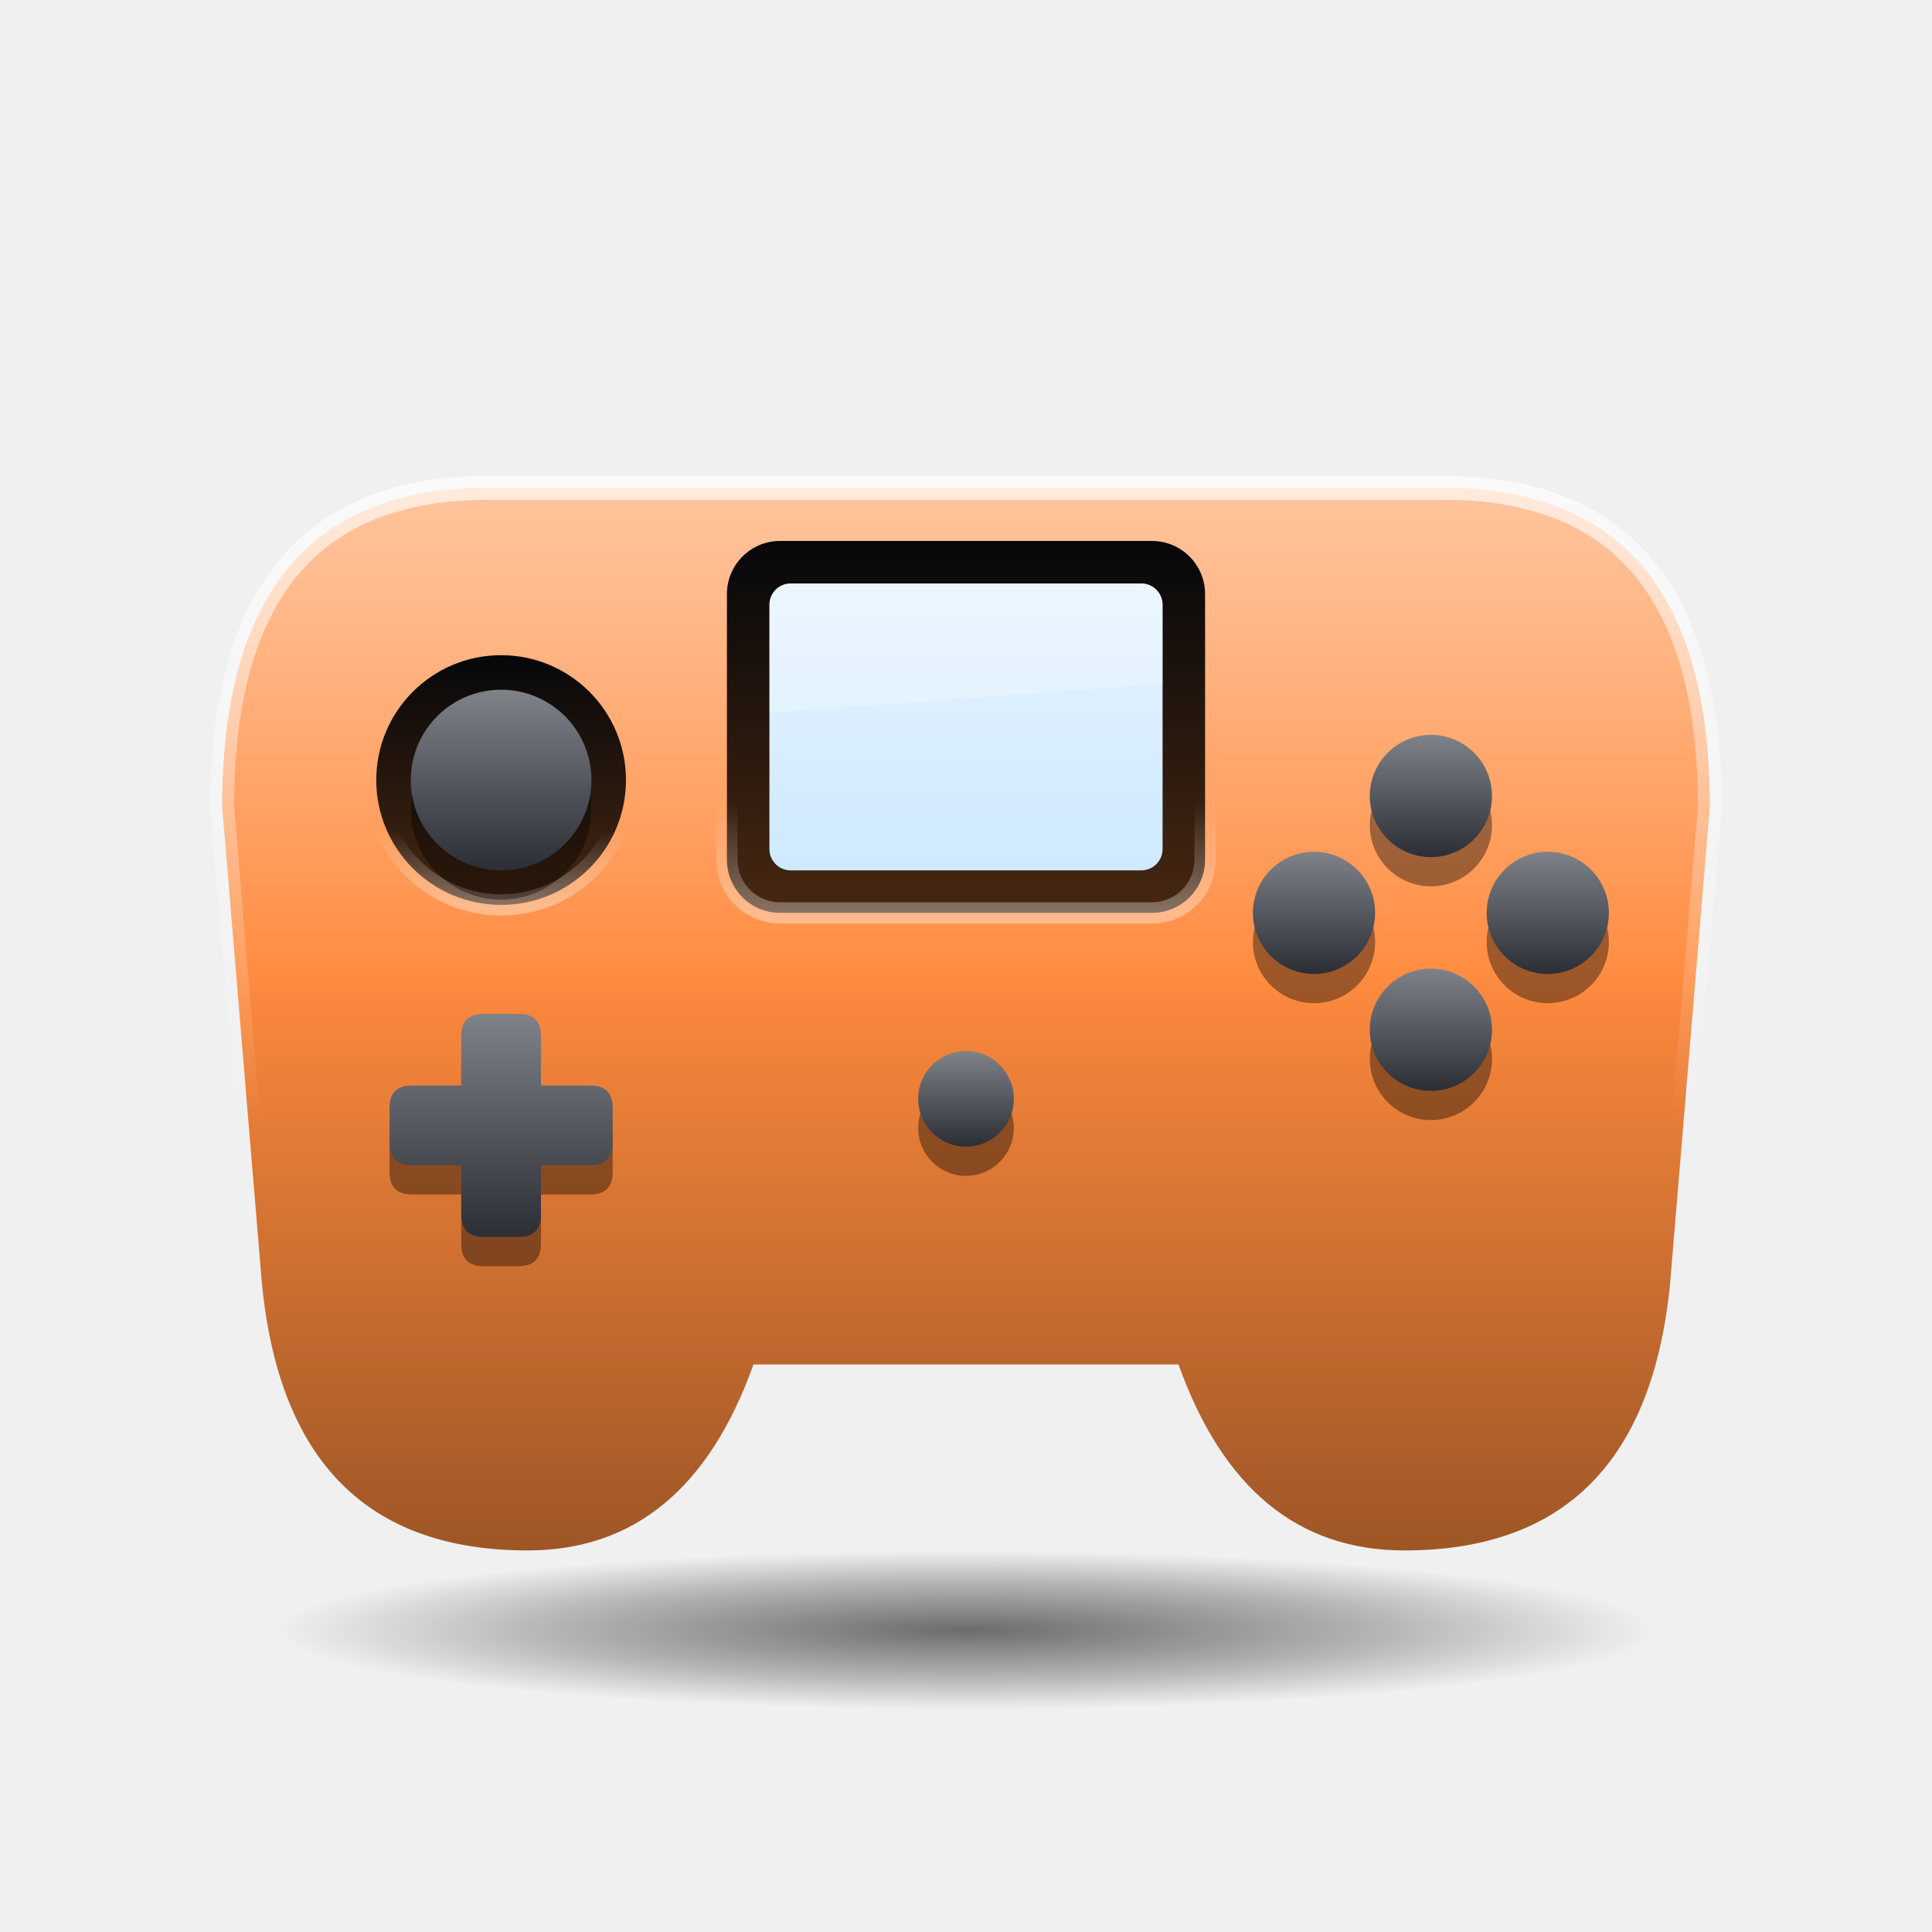
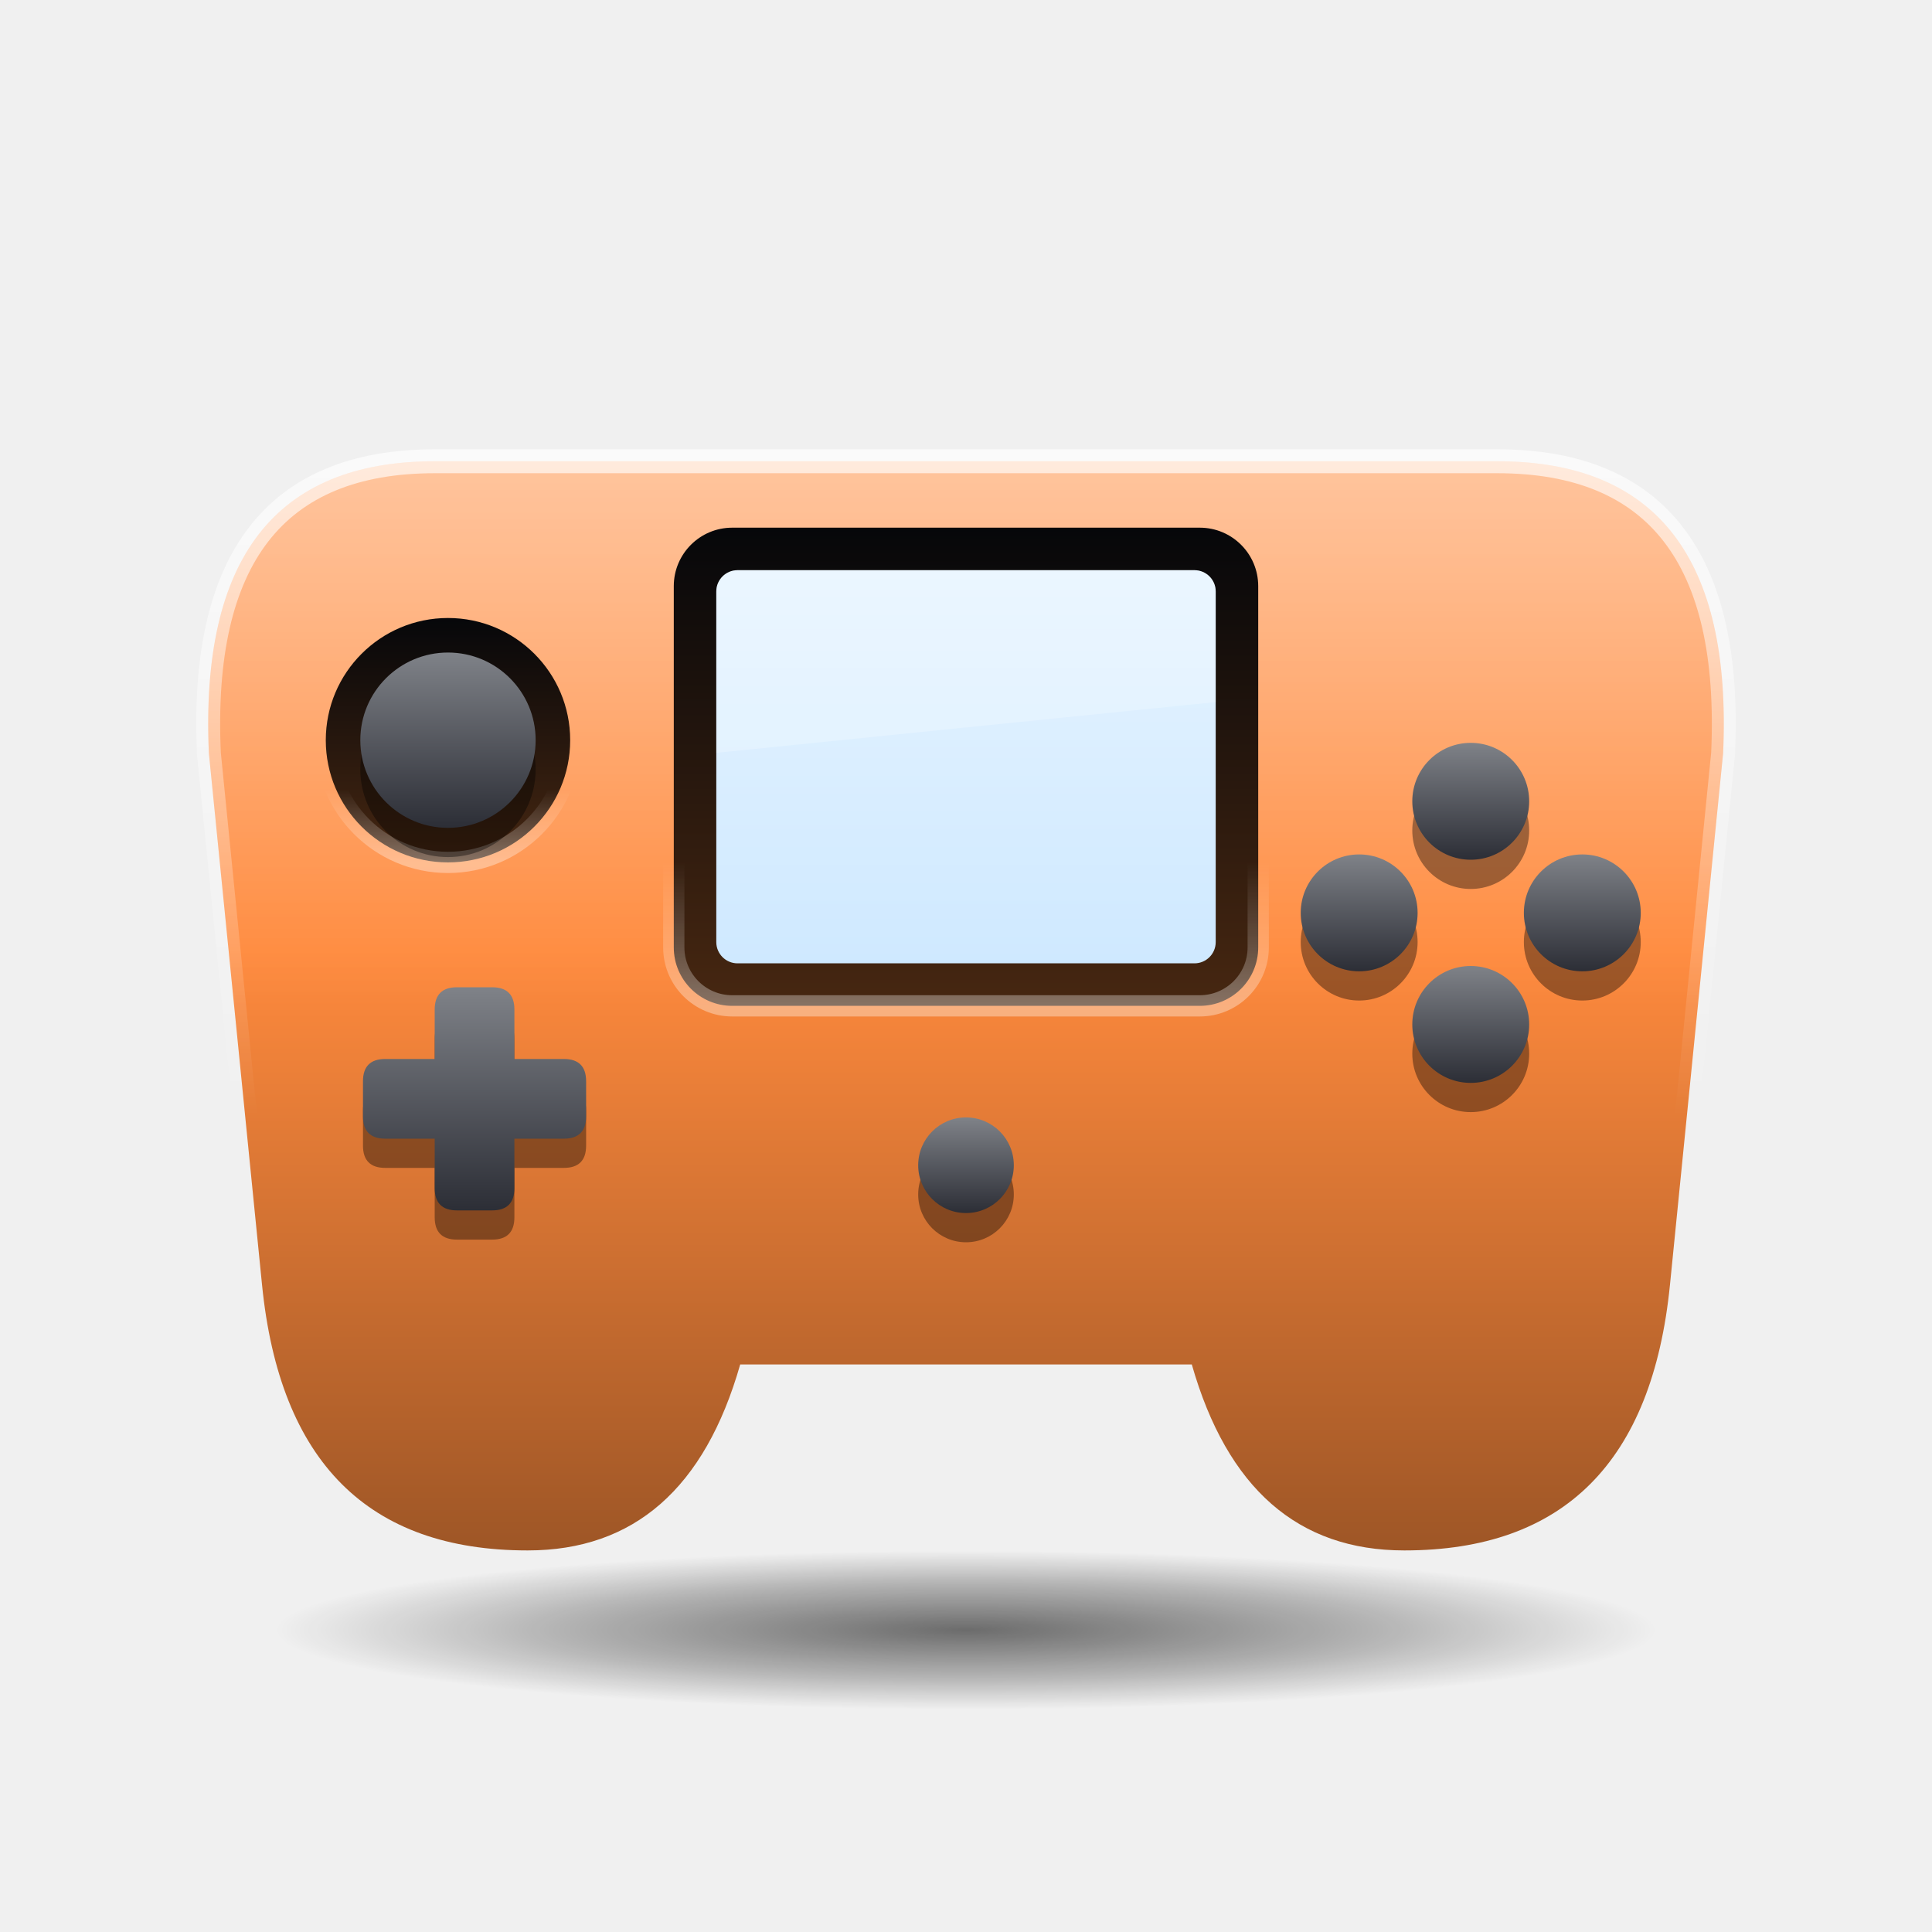
<svg xmlns="http://www.w3.org/2000/svg" width="64" height="64" viewBox="0 0 64 64">
  <defs>
    <radialGradient id="g0" gradientUnits="userSpaceOnUse" cx="32" cy="57" r="26">
      <stop offset="0" stop-color="#000000" stop-opacity="0.55" />
      <stop offset="0.6" stop-color="#000000" stop-opacity="0.248" />
      <stop offset="1" stop-color="#000000" stop-opacity="0" />
    </radialGradient>
-     <linearGradient id="g1" gradientUnits="userSpaceOnUse" x1="0" y1="14" x2="0" y2="54">
+     <linearGradient id="g1" gradientUnits="userSpaceOnUse" x1="0" y1="13" x2="0" y2="54">
      <stop offset="0" stop-color="#FFAB73" stop-opacity="1" />
      <stop offset="0.45" stop-color="#FF8A3D" stop-opacity="1" />
      <stop offset="1" stop-color="#9E5626" stop-opacity="1" />
    </linearGradient>
-     <linearGradient id="g2" gradientUnits="userSpaceOnUse" x1="0" y1="14" x2="0" y2="34">
+     <linearGradient id="g2" gradientUnits="userSpaceOnUse" x1="0" y1="13" x2="0" y2="33.5">
      <stop offset="0" stop-color="#FFFFFF" stop-opacity="0.3" />
      <stop offset="1" stop-color="#FFFFFF" stop-opacity="0" />
    </linearGradient>
-     <linearGradient id="g3" gradientUnits="userSpaceOnUse" x1="0" y1="14" x2="0" y2="38">
+     <linearGradient id="g3" gradientUnits="userSpaceOnUse" x1="0" y1="13" x2="0" y2="37.6">
      <stop offset="0" stop-color="#FFFFFF" stop-opacity="0.65" />
      <stop offset="1" stop-color="#FFFFFF" stop-opacity="0" />
    </linearGradient>
-     <linearGradient id="g4" gradientUnits="userSpaceOnUse" x1="0" y1="16" x2="0" y2="30">
+     <linearGradient id="g4" gradientUnits="userSpaceOnUse" x1="0" y1="15.5" x2="0" y2="33.5">
      <stop offset="0" stop-color="#06070A" stop-opacity="1" />
      <stop offset="1" stop-color="#472711" stop-opacity="1" />
    </linearGradient>
-     <linearGradient id="g5" gradientUnits="userSpaceOnUse" x1="0" y1="16" x2="0" y2="30">
+     <linearGradient id="g5" gradientUnits="userSpaceOnUse" x1="0" y1="15.5" x2="0" y2="33.5">
      <stop offset="0" stop-color="#FFFFFF" stop-opacity="0" />
      <stop offset="0.7" stop-color="#FFFFFF" stop-opacity="0" />
      <stop offset="1" stop-color="#FFFFFF" stop-opacity="0.35" />
    </linearGradient>
-     <linearGradient id="g6" gradientUnits="userSpaceOnUse" x1="0" y1="17.6" x2="0" y2="28.4">
+     <linearGradient id="g6" gradientUnits="userSpaceOnUse" x1="0" y1="17.1" x2="0" y2="31.9">
      <stop offset="0" stop-color="#E5F3FF" stop-opacity="1" />
      <stop offset="1" stop-color="#CFE9FF" stop-opacity="1" />
    </linearGradient>
    <clipPath id="c7">
-       <path d="M25.4,17.6H38.6A0.8,0.8 0 0 1 39.4,18.4V27.6A0.8,0.8 0 0 1 38.6,28.4H25.4A0.8,0.8 0 0 1 24.6,27.6V18.4A0.8,0.8 0 0 1 25.4,17.6Z" />
+       <path d="M23.4,17.1H40.6A0.8,0.8 0 0 1 41.4,17.9V31.1A0.8,0.8 0 0 1 40.6,31.9H23.4A0.8,0.8 0 0 1 22.6,31.1V17.9A0.8,0.8 0 0 1 23.4,17.1Z" />
    </clipPath>
-     <linearGradient id="g8" gradientUnits="userSpaceOnUse" x1="0" y1="20.3" x2="0" y2="29.7">
+     <linearGradient id="g8" gradientUnits="userSpaceOnUse" x1="0" y1="18.9" x2="0" y2="28.1">
      <stop offset="0" stop-color="#06070A" stop-opacity="1" />
      <stop offset="1" stop-color="#472711" stop-opacity="1" />
    </linearGradient>
-     <linearGradient id="g9" gradientUnits="userSpaceOnUse" x1="0" y1="20.3" x2="0" y2="29.7">
+     <linearGradient id="g9" gradientUnits="userSpaceOnUse" x1="0" y1="18.9" x2="0" y2="28.1">
      <stop offset="0" stop-color="#FFFFFF" stop-opacity="0" />
      <stop offset="0.7" stop-color="#FFFFFF" stop-opacity="0" />
      <stop offset="1" stop-color="#FFFFFF" stop-opacity="0.35" />
    </linearGradient>
-     <linearGradient id="g10" gradientUnits="userSpaceOnUse" x1="0" y1="21.6" x2="0" y2="28.4">
+     <linearGradient id="g10" gradientUnits="userSpaceOnUse" x1="0" y1="20.2" x2="0" y2="26.8">
      <stop offset="0" stop-color="#7F8288" stop-opacity="1" />
      <stop offset="1" stop-color="#2C2E36" stop-opacity="1" />
    </linearGradient>
-     <linearGradient id="g11" gradientUnits="userSpaceOnUse" x1="0" y1="33.8" x2="0" y2="42.2">
+     <linearGradient id="g11" gradientUnits="userSpaceOnUse" x1="0" y1="32.8" x2="0" y2="41.2">
      <stop offset="0" stop-color="#7F8288" stop-opacity="1" />
      <stop offset="1" stop-color="#2C2E36" stop-opacity="1" />
    </linearGradient>
-     <linearGradient id="g12" gradientUnits="userSpaceOnUse" x1="0" y1="23.3" x2="0" y2="27.9">
+     <linearGradient id="g12" gradientUnits="userSpaceOnUse" x1="0" y1="23.6" x2="0" y2="28">
      <stop offset="0" stop-color="#7F8288" stop-opacity="1" />
      <stop offset="1" stop-color="#2C2E36" stop-opacity="1" />
    </linearGradient>
-     <linearGradient id="g13" gradientUnits="userSpaceOnUse" x1="0" y1="27.7" x2="0" y2="32.3">
+     <linearGradient id="g13" gradientUnits="userSpaceOnUse" x1="0" y1="27.8" x2="0" y2="32.2">
      <stop offset="0" stop-color="#7F8288" stop-opacity="1" />
      <stop offset="1" stop-color="#2C2E36" stop-opacity="1" />
    </linearGradient>
-     <linearGradient id="g14" gradientUnits="userSpaceOnUse" x1="0" y1="32.1" x2="0" y2="36.7">
+     <linearGradient id="g14" gradientUnits="userSpaceOnUse" x1="0" y1="32" x2="0" y2="36.4">
      <stop offset="0" stop-color="#7F8288" stop-opacity="1" />
      <stop offset="1" stop-color="#2C2E36" stop-opacity="1" />
    </linearGradient>
-     <linearGradient id="g15" gradientUnits="userSpaceOnUse" x1="0" y1="27.7" x2="0" y2="32.3">
+     <linearGradient id="g15" gradientUnits="userSpaceOnUse" x1="0" y1="27.8" x2="0" y2="32.2">
      <stop offset="0" stop-color="#7F8288" stop-opacity="1" />
      <stop offset="1" stop-color="#2C2E36" stop-opacity="1" />
    </linearGradient>
-     <linearGradient id="g16" gradientUnits="userSpaceOnUse" x1="0" y1="35.2" x2="0" y2="38.8">
+     <linearGradient id="g16" gradientUnits="userSpaceOnUse" x1="0" y1="37.7" x2="0" y2="41.3">
      <stop offset="0" stop-color="#7F8288" stop-opacity="1" />
      <stop offset="1" stop-color="#2C2E36" stop-opacity="1" />
    </linearGradient>
  </defs>
  <g transform="translate(32 32) scale(0.88 0.88) translate(-32 -32)">
    <g transform="translate(32 57) scale(1 0.115) translate(-32 -57)">
      <path d="M6,57A26,26 0 1 1 58,57A26,26 0 1 1 6,57Z" fill="url(#g0)" />
    </g>
-     <path d="M14,14 H50 Q60,14 60,26 L58.5,44 Q57.5,54 48.5,54 Q42.5,54 40,47 H24 Q21.5,54 15.5,54 Q6.5,54 5.5,44 L4,26 Q4,14 14,14 Z" fill="url(#g1)" />
-     <path d="M14,14 H50 Q60,14 60,26 L58.5,44 Q57.5,54 48.5,54 Q42.5,54 40,47 H24 Q21.5,54 15.5,54 Q6.5,54 5.5,44 L4,26 Q4,14 14,14 Z" fill="url(#g2)" />
-     <path d="M14,14 H50 Q60,14 60,26 L58.5,44 Q57.5,54 48.5,54 Q42.5,54 40,47 H24 Q21.5,54 15.5,54 Q6.5,54 5.5,44 L4,26 Q4,14 14,14 Z" fill="none" stroke="url(#g3)" stroke-width="0.9" stroke-linecap="round" stroke-linejoin="round" />
-     <path d="M25,16H39A2,2 0 0 1 41,18V28A2,2 0 0 1 39,30H25A2,2 0 0 1 23,28V18A2,2 0 0 1 25,16Z" fill="url(#g4)" />
-     <path d="M25,16H39A2,2 0 0 1 41,18V28A2,2 0 0 1 39,30H25A2,2 0 0 1 23,28V18A2,2 0 0 1 25,16Z" fill="none" stroke="url(#g5)" stroke-width="0.8" stroke-linecap="round" stroke-linejoin="round" />
-     <path d="M25.4,17.6H38.6A0.8,0.8 0 0 1 39.4,18.4V27.6A0.8,0.8 0 0 1 38.6,28.4H25.4A0.8,0.8 0 0 1 24.6,27.6V18.4A0.8,0.8 0 0 1 25.4,17.6Z" fill="url(#g6)" />
+     <path d="M12,13 H52 Q61,13 60.5,24 L58.5,44 Q57.5,54 48.5,54 Q42.5,54 40.5,47 H23.5 Q21.5,54 15.5,54 Q6.5,54 5.5,44 L3.5,24 Q3,13 12,13 Z" fill="url(#g1)" />
+     <path d="M12,13 H52 Q61,13 60.5,24 L58.5,44 Q57.5,54 48.5,54 Q42.5,54 40.5,47 H23.5 Q21.5,54 15.5,54 Q6.5,54 5.5,44 L3.5,24 Q3,13 12,13 Z" fill="url(#g2)" />
+     <path d="M12,13 H52 Q61,13 60.5,24 L58.5,44 Q57.5,54 48.5,54 Q42.5,54 40.5,47 H23.5 Q21.5,54 15.5,54 Q6.5,54 5.5,44 L3.5,24 Q3,13 12,13 Z" fill="none" stroke="url(#g3)" stroke-width="0.9" stroke-linecap="round" stroke-linejoin="round" />
+     <path d="M23.2,15.5H40.8A2.2,2.2 0 0 1 43,17.7V31.3A2.2,2.2 0 0 1 40.8,33.5H23.2A2.2,2.2 0 0 1 21,31.3V17.7A2.2,2.2 0 0 1 23.2,15.5Z" fill="url(#g4)" />
+     <path d="M23.2,15.5H40.8A2.2,2.2 0 0 1 43,17.7V31.3A2.2,2.2 0 0 1 40.8,33.5H23.2A2.2,2.2 0 0 1 21,31.3V17.7A2.2,2.2 0 0 1 23.2,15.5Z" fill="none" stroke="url(#g5)" stroke-width="0.8" stroke-linecap="round" stroke-linejoin="round" />
+     <path d="M23.4,17.1H40.6A0.8,0.8 0 0 1 41.4,17.9V31.1A0.8,0.8 0 0 1 40.6,31.9H23.4A0.8,0.8 0 0 1 22.6,31.1V17.9A0.8,0.8 0 0 1 23.4,17.1Z" fill="url(#g6)" />
    <g transform="translate(0 0) translate(0 0)">
      <g clip-path="url(#c7)">
-         <path d="M0,17.6 H64 V19.544 L0,24.296 Z" fill="#FFFFFF" fill-opacity="0.22" />
+         <path d="M0,17.1 H64 V19.764 L0,26.276 Z" fill="#FFFFFF" fill-opacity="0.22" />
      </g>
    </g>
-     <path d="M9.8,25A4.7,4.7 0 1 1 19.2,25A4.7,4.7 0 1 1 9.8,25Z" fill="url(#g8)" />
-     <path d="M9.8,25A4.7,4.7 0 1 1 19.2,25A4.7,4.7 0 1 1 9.8,25Z" fill="none" stroke="url(#g9)" stroke-width="0.8" stroke-linecap="round" stroke-linejoin="round" />
-     <path d="M11.1,26.1A3.4,3.4 0 1 1 17.9,26.1A3.4,3.4 0 1 1 11.1,26.1Z" fill="#000000" fill-opacity="0.38" />
-     <path d="M11.1,25A3.4,3.4 0 1 1 17.9,25A3.4,3.4 0 1 1 11.1,25Z" fill="url(#g10)" />
-     <path d="M13,35.74Q13,34.9 13.84,34.9L15.16,34.9Q16,34.9 16,35.74L16,37.6L17.86,37.6Q18.7,37.6 18.7,38.44L18.7,39.76Q18.7,40.6 17.86,40.6L16,40.6L16,42.46Q16,43.3 15.16,43.3L13.84,43.3Q13,43.3 13,42.46L13,40.6L11.14,40.6Q10.3,40.6 10.3,39.76L10.3,38.44Q10.3,37.6 11.14,37.6L13,37.6Z" fill="#000000" fill-opacity="0.38" />
-     <path d="M13,34.64 Q13,33.8 13.84,33.8 H15.16 Q16,33.8 16,34.64 V36.5 H17.86 Q18.7,36.5 18.7,37.34 V38.66 Q18.7,39.5 17.86,39.5 H16 V41.36 Q16,42.2 15.16,42.2 H13.84 Q13,42.2 13,41.36 V39.5 H11.14 Q10.3,39.5 10.3,38.66 V37.34 Q10.3,36.5 11.14,36.5 H13 Z" fill="url(#g11)" />
-     <path d="M47.2,26.7A2.3,2.3 0 1 1 51.8,26.7A2.3,2.3 0 1 1 47.2,26.7Z" fill="#000000" fill-opacity="0.38" />
-     <path d="M47.2,25.6A2.3,2.3 0 1 1 51.8,25.6A2.3,2.3 0 1 1 47.2,25.6Z" fill="url(#g12)" />
-     <path d="M51.6,31.1A2.3,2.3 0 1 1 56.2,31.1A2.3,2.3 0 1 1 51.6,31.1Z" fill="#000000" fill-opacity="0.38" />
-     <path d="M51.6,30A2.3,2.3 0 1 1 56.2,30A2.3,2.3 0 1 1 51.6,30Z" fill="url(#g13)" />
-     <path d="M47.2,35.5A2.3,2.3 0 1 1 51.8,35.5A2.3,2.3 0 1 1 47.2,35.5Z" fill="#000000" fill-opacity="0.38" />
-     <path d="M47.2,34.4A2.3,2.3 0 1 1 51.8,34.4A2.3,2.3 0 1 1 47.2,34.4Z" fill="url(#g14)" />
-     <path d="M42.8,31.1A2.3,2.3 0 1 1 47.4,31.1A2.3,2.3 0 1 1 42.8,31.1Z" fill="#000000" fill-opacity="0.38" />
-     <path d="M42.8,30A2.3,2.3 0 1 1 47.4,30A2.3,2.3 0 1 1 42.8,30Z" fill="url(#g15)" />
-     <path d="M30.2,38.1A1.8,1.8 0 1 1 33.8,38.1A1.8,1.8 0 1 1 30.2,38.1Z" fill="#000000" fill-opacity="0.38" />
-     <path d="M30.2,37A1.8,1.8 0 1 1 33.8,37A1.8,1.8 0 1 1 30.2,37Z" fill="url(#g16)" />
+     <path d="M7.9,23.5A4.6,4.6 0 1 1 17.1,23.5A4.6,4.6 0 1 1 7.9,23.5Z" fill="url(#g8)" />
+     <path d="M7.9,23.5A4.6,4.6 0 1 1 17.1,23.5A4.6,4.6 0 1 1 7.9,23.5Z" fill="none" stroke="url(#g9)" stroke-width="0.8" stroke-linecap="round" stroke-linejoin="round" />
+     <path d="M9.2,24.6A3.3,3.3 0 1 1 15.8,24.6A3.3,3.3 0 1 1 9.2,24.6Z" fill="#000000" fill-opacity="0.38" />
+     <path d="M9.2,23.5A3.3,3.3 0 1 1 15.8,23.5A3.3,3.3 0 1 1 9.2,23.5Z" fill="url(#g10)" />
+     <path d="M12,34.74Q12,33.9 12.84,33.9L14.16,33.9Q15,33.9 15,34.74L15,36.6L16.86,36.6Q17.7,36.6 17.7,37.44L17.7,38.76Q17.7,39.6 16.86,39.6L15,39.6L15,41.46Q15,42.3 14.16,42.3L12.84,42.3Q12,42.3 12,41.46L12,39.6L10.14,39.6Q9.3,39.6 9.3,38.76L9.3,37.44Q9.3,36.6 10.14,36.6L12,36.6Z" fill="#000000" fill-opacity="0.38" />
+     <path d="M12,33.64 Q12,32.8 12.84,32.8 H14.16 Q15,32.8 15,33.64 V35.5 H16.86 Q17.7,35.5 17.7,36.34 V37.66 Q17.7,38.5 16.86,38.5 H15 V40.36 Q15,41.2 14.16,41.2 H12.84 Q12,41.2 12,40.36 V38.5 H10.14 Q9.3,38.5 9.3,37.66 V36.34 Q9.3,35.5 10.14,35.5 H12 Z" fill="url(#g11)" />
+     <path d="M48.8,26.9A2.2,2.2 0 1 1 53.2,26.9A2.2,2.2 0 1 1 48.8,26.9Z" fill="#000000" fill-opacity="0.38" />
+     <path d="M48.8,25.8A2.2,2.2 0 1 1 53.2,25.8A2.2,2.2 0 1 1 48.8,25.8Z" fill="url(#g12)" />
+     <path d="M53,31.1A2.2,2.2 0 1 1 57.4,31.1A2.2,2.2 0 1 1 53,31.1Z" fill="#000000" fill-opacity="0.38" />
+     <path d="M53,30A2.2,2.2 0 1 1 57.4,30A2.2,2.2 0 1 1 53,30Z" fill="url(#g13)" />
+     <path d="M48.8,35.3A2.2,2.2 0 1 1 53.2,35.3A2.2,2.2 0 1 1 48.8,35.3Z" fill="#000000" fill-opacity="0.38" />
+     <path d="M48.8,34.2A2.2,2.2 0 1 1 53.2,34.2A2.2,2.2 0 1 1 48.8,34.2Z" fill="url(#g14)" />
+     <path d="M44.6,31.1A2.2,2.2 0 1 1 49,31.1A2.2,2.2 0 1 1 44.6,31.1Z" fill="#000000" fill-opacity="0.38" />
+     <path d="M44.6,30A2.2,2.2 0 1 1 49,30A2.2,2.2 0 1 1 44.6,30Z" fill="url(#g15)" />
+     <path d="M30.2,40.6A1.8,1.8 0 1 1 33.8,40.6A1.8,1.8 0 1 1 30.2,40.6Z" fill="#000000" fill-opacity="0.38" />
+     <path d="M30.2,39.5A1.8,1.8 0 1 1 33.8,39.5A1.8,1.8 0 1 1 30.2,39.5Z" fill="url(#g16)" />
  </g>
</svg>
